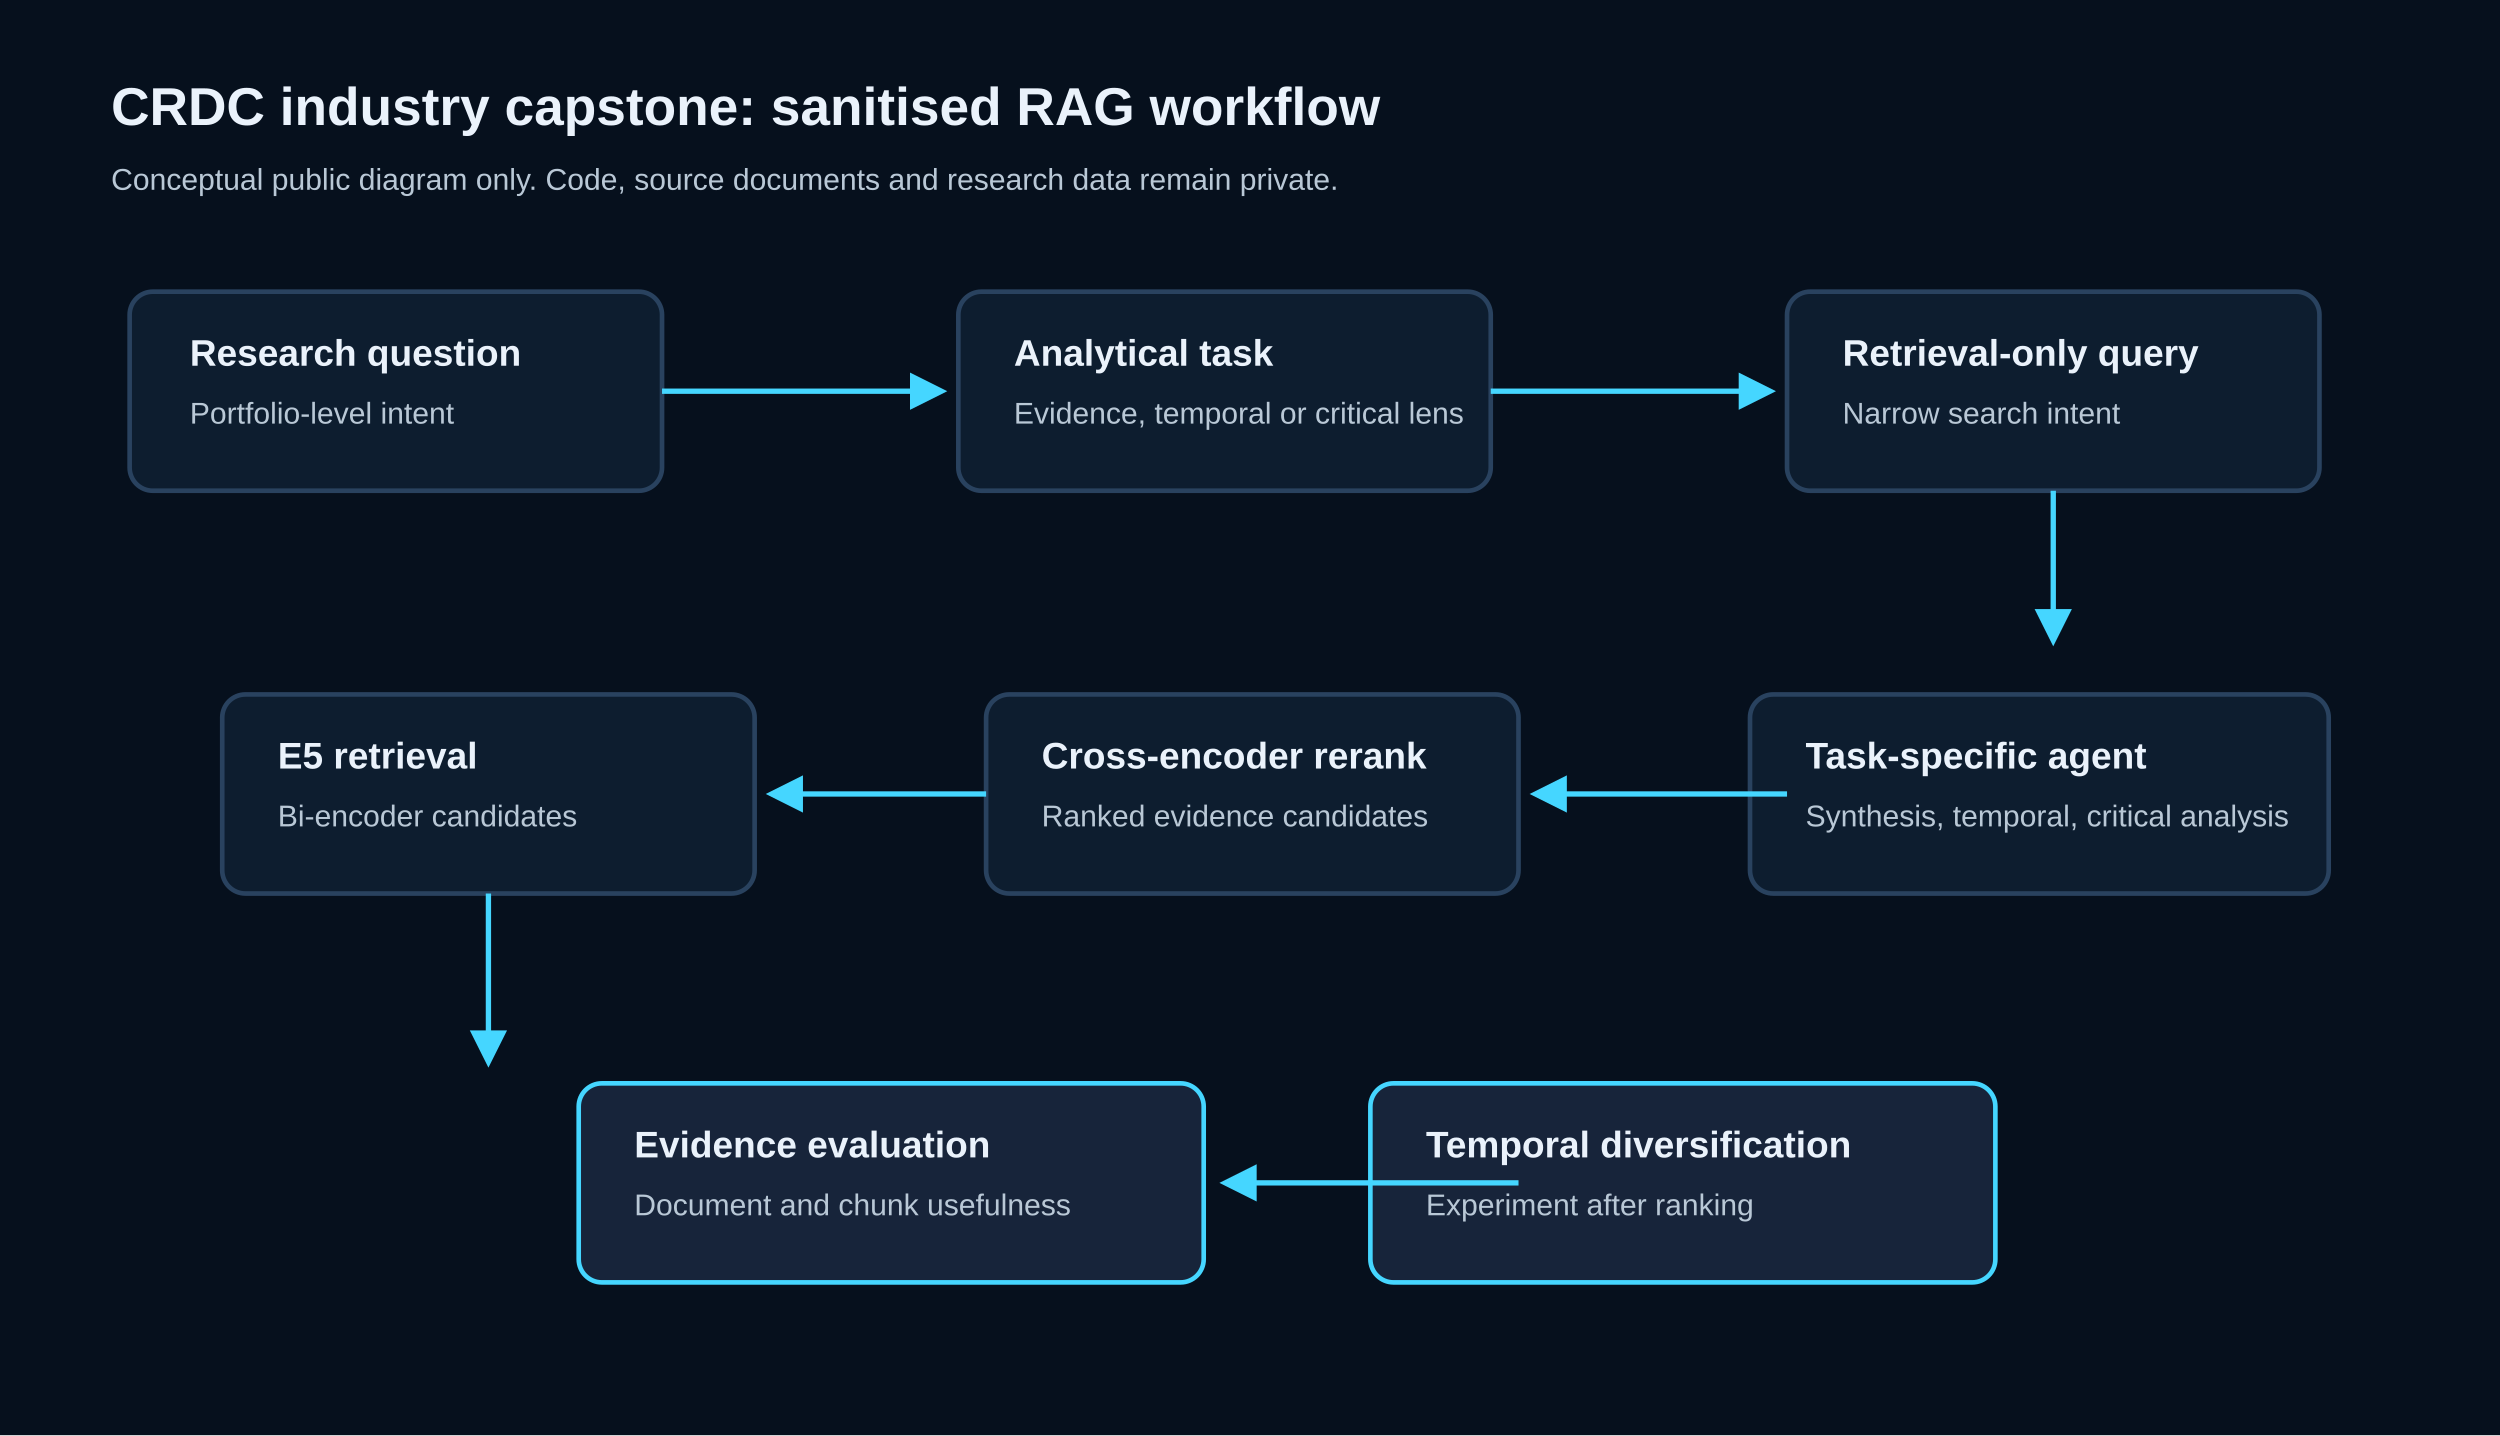
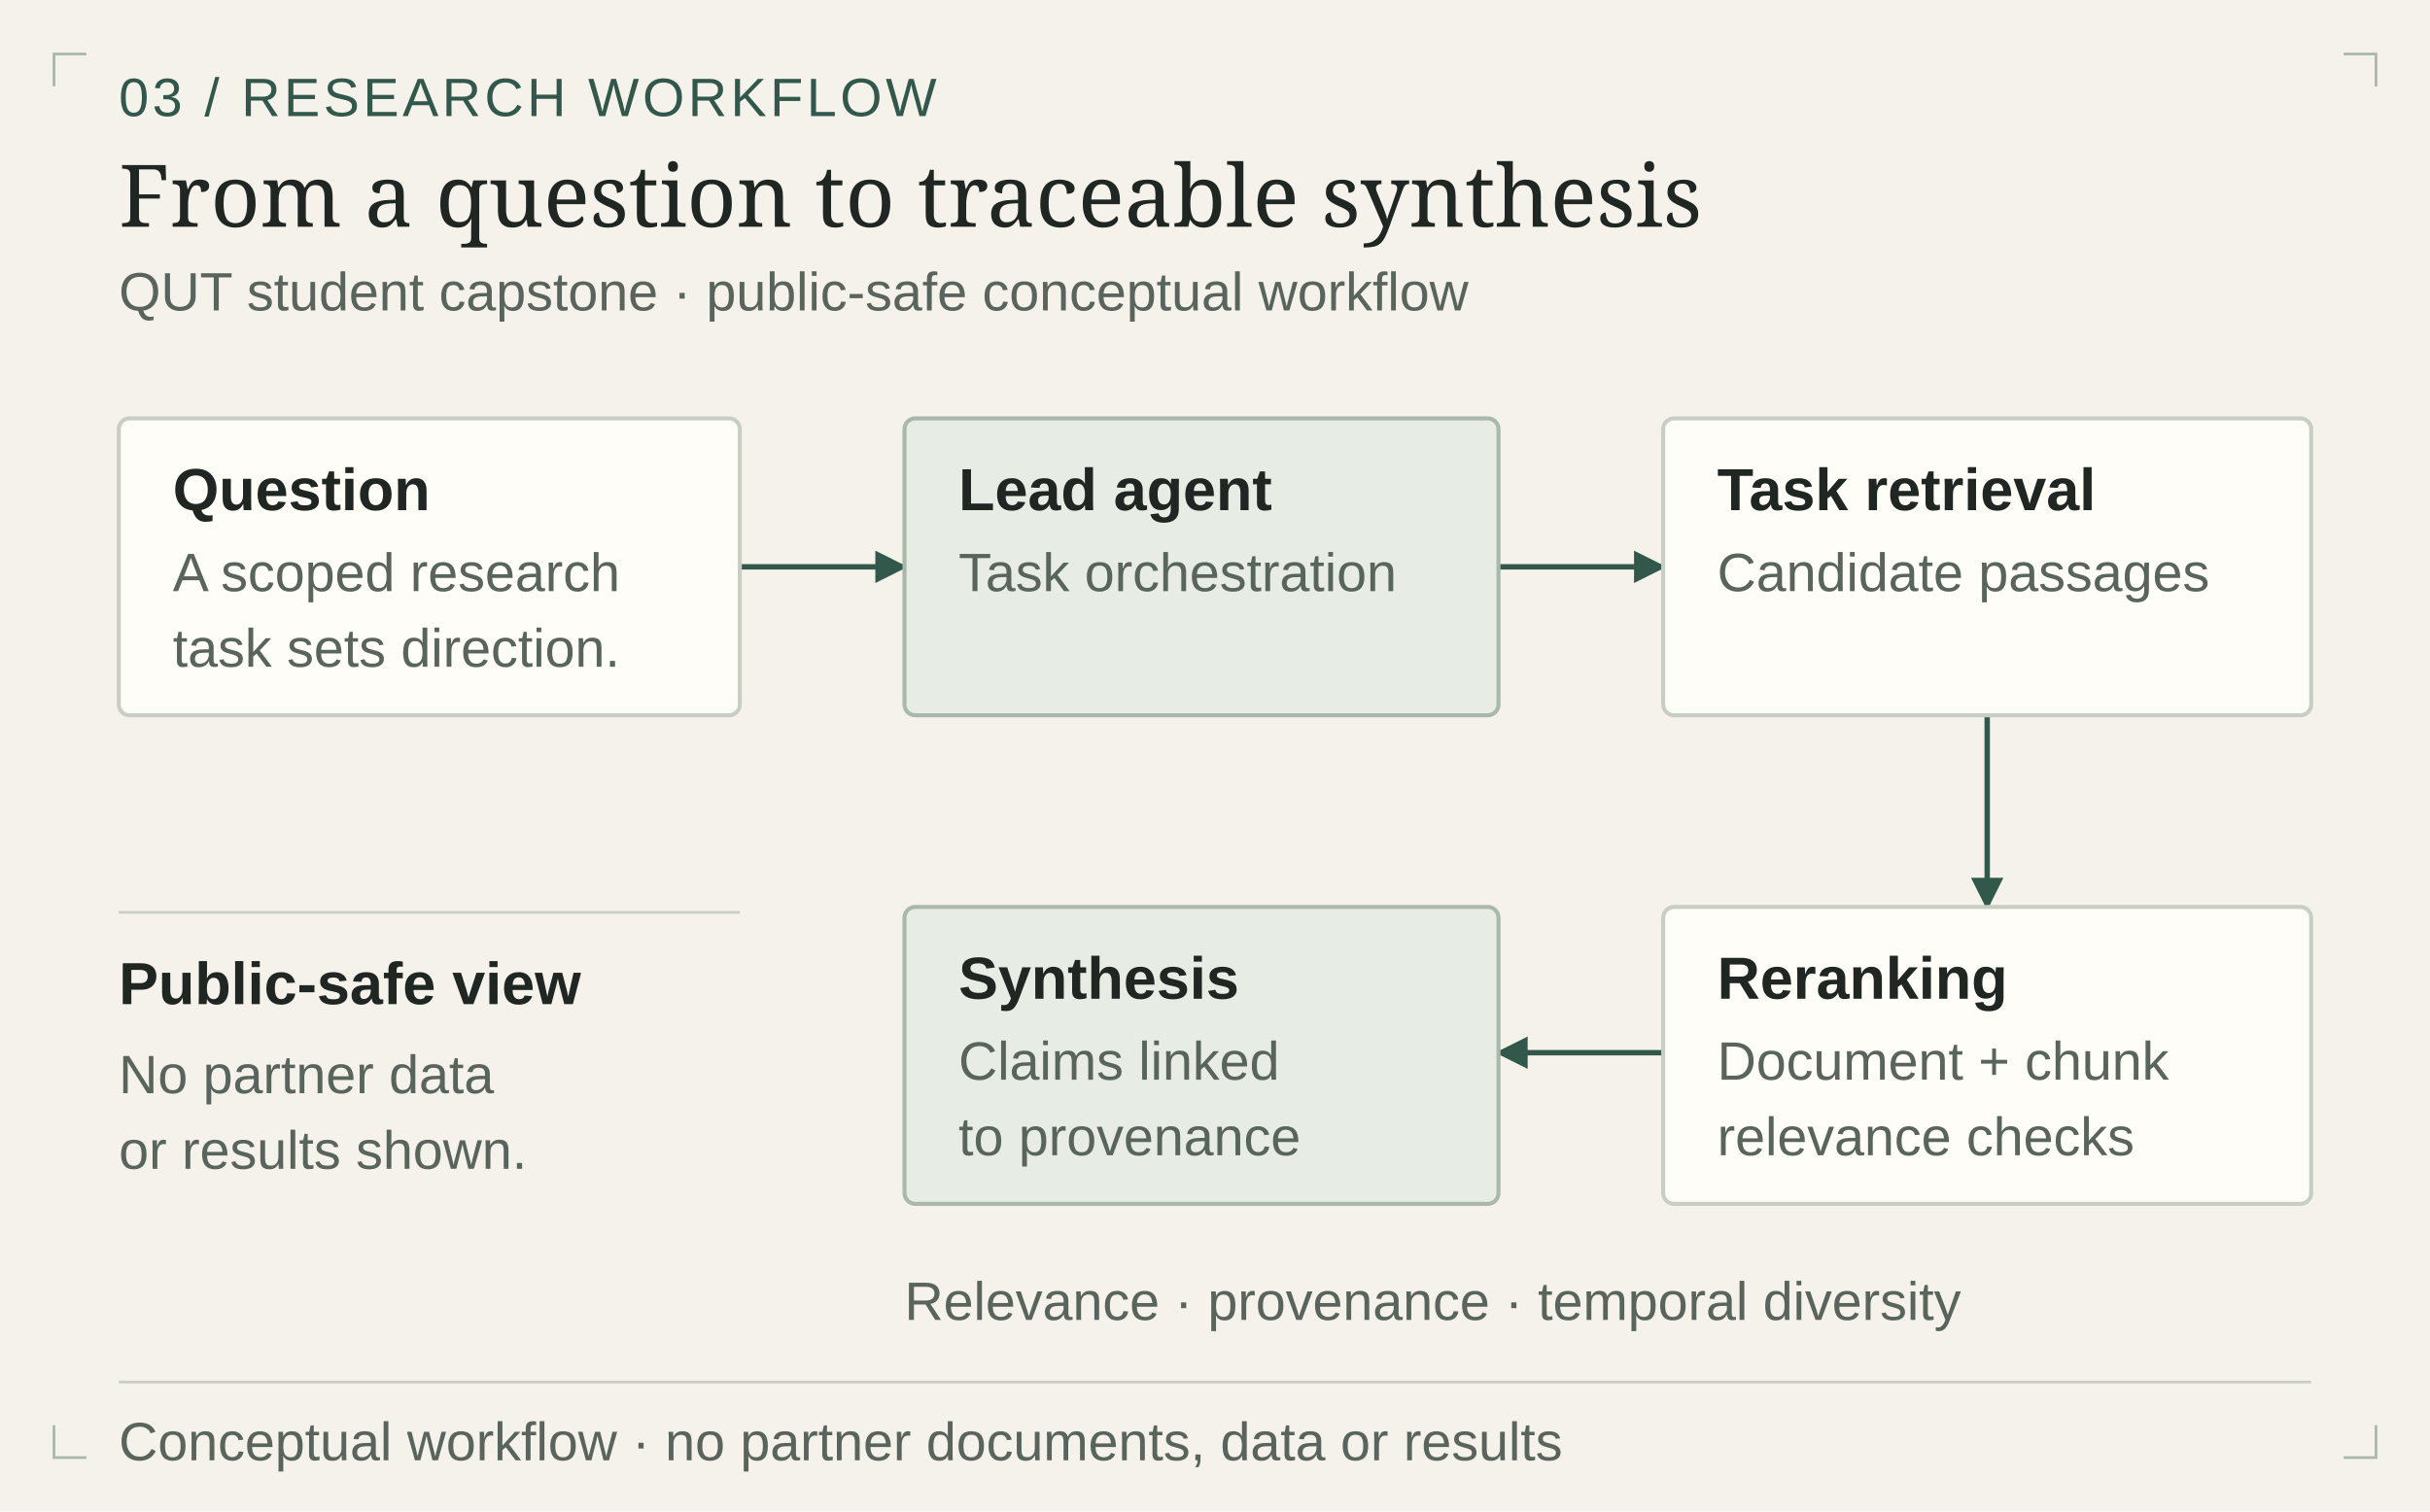
- <svg xmlns="http://www.w3.org/2000/svg" viewBox="0 0 1080 620" role="img" aria-labelledby="title desc">
+ <svg xmlns="http://www.w3.org/2000/svg" viewBox="0 0 900 560" role="img" aria-labelledby="title desc">
  <defs>
-     <marker id="arrow" viewBox="0 0 10 10" refX="8" refY="5" markerWidth="7" markerHeight="7" orient="auto-start-reverse">
-       <path d="M0 0L10 5L0 10z" fill="#45d6ff" />
+     <marker id="arrow" viewBox="0 0 10 10" refX="9" refY="5" markerWidth="6" markerHeight="6" orient="auto-start-reverse">
+       <path d="M0 0L10 5L0 10z" fill="#31584B" />
    </marker>
-     <style>
-       .bg{fill:#06101d}.box{fill:#0d1d2f;stroke:#29425f;stroke-width:2}.private{fill:#17243a;stroke:#45d6ff;stroke-width:2}.title{font:700 23px Arial,sans-serif;fill:#eaf2fb}.label{font:700 16px Arial,sans-serif;fill:#eaf2fb}.small{font:13px Arial,sans-serif;fill:#b9c8d6}.line{fill:none;stroke:#45d6ff;stroke-width:2.3;marker-end:url(#arrow)}
-     </style>
+     <style>.paper{fill:#F5F2EB}.box{fill:#FFFDF8;stroke:#C9CEC5;stroke-width:1.5}.panel{fill:#E7ECE4;stroke:#AAB8AC;stroke-width:1.5}.label{font:600 22px Arial,sans-serif;fill:#202622}.small{font:20px Arial,sans-serif;fill:#59645C}.kicker{font:20px Arial,sans-serif;fill:#31584B;letter-spacing:1.3px}.title{font:32px Georgia,serif;fill:#202622}.flow{fill:none;stroke:#31584B;stroke-width:2;marker-end:url(#arrow)}.dashed{stroke-dasharray:5 5}.rule{stroke:#C9CEC5;stroke-width:1}.mono{font:20px Consolas,monospace;fill:#31584B}</style>
  </defs>
-   <rect class="bg" width="1080" height="620" />
-   <text x="48" y="54" class="title">CRDC industry capstone: sanitised RAG workflow</text>
-   <text x="48" y="82" class="small">Conceptual public diagram only. Code, source documents and research data remain private.</text>
-   <rect x="56" y="126" width="230" height="86" rx="10" class="box" />
-   <text x="82" y="158" class="label">Research question</text>
-   <text x="82" y="183" class="small">Portfolio-level intent</text>
-   <rect x="414" y="126" width="230" height="86" rx="10" class="box" />
-   <text x="438" y="158" class="label">Analytical task</text>
-   <text x="438" y="183" class="small">Evidence, temporal or critical lens</text>
-   <rect x="772" y="126" width="230" height="86" rx="10" class="box" />
-   <text x="796" y="158" class="label">Retrieval-only query</text>
-   <text x="796" y="183" class="small">Narrow search intent</text>
-   <rect x="96" y="300" width="230" height="86" rx="10" class="box" />
-   <text x="120" y="332" class="label">E5 retrieval</text>
-   <text x="120" y="357" class="small">Bi-encoder candidates</text>
-   <rect x="426" y="300" width="230" height="86" rx="10" class="box" />
-   <text x="450" y="332" class="label">Cross-encoder rerank</text>
-   <text x="450" y="357" class="small">Ranked evidence candidates</text>
-   <rect x="756" y="300" width="250" height="86" rx="10" class="box" />
-   <text x="780" y="332" class="label">Task-specific agent</text>
-   <text x="780" y="357" class="small">Synthesis, temporal, critical analysis</text>
-   <rect x="250" y="468" width="270" height="86" rx="10" class="private" />
-   <text x="274" y="500" class="label">Evidence evaluation</text>
-   <text x="274" y="525" class="small">Document and chunk usefulness</text>
-   <rect x="592" y="468" width="270" height="86" rx="10" class="private" />
-   <text x="616" y="500" class="label">Temporal diversification</text>
-   <text x="616" y="525" class="small">Experiment after ranking</text>
-   <path class="line" d="M286 169h120" />
-   <path class="line" d="M644 169h120" />
-   <path class="line" d="M887 212v64" />
-   <path class="line" d="M772 343H664" />
-   <path class="line" d="M426 343h-92" />
-   <path class="line" d="M211 386v72" />
-   <path class="line" d="M656 511h-126" />
+   <rect width="900" height="560" class="paper" />
+   <path d="M20 32V20H32M868 20H880V32M20 528V540H32M868 540H880V528" fill="none" stroke="#AAB8AC" />
+   <text x="44" y="43" class="kicker">03 / RESEARCH WORKFLOW</text>
+   <text x="44" y="84" class="title">From a question to traceable synthesis</text>
+   <text x="44" y="115" class="small">QUT student capstone · public-safe conceptual workflow</text>
+   <path d="M274 210H335" class="flow" />
+   <path d="M555 210H616" class="flow" />
+   <path d="M736 265V336" class="flow" />
+   <path d="M616 390H555" class="flow" />
+   <rect x="44" y="155" width="230" height="110" rx="4" class="box" />
+   <text x="64" y="189" class="label">Question</text>
+   <text x="64" y="219" class="small">A scoped research</text>
+   <text x="64" y="247" class="small">task sets direction.</text>
+   <rect x="335" y="155" width="220" height="110" rx="4" class="panel" />
+   <text x="355" y="189" class="label">Lead agent</text>
+   <text x="355" y="219" class="small">Task orchestration</text>
+   <rect x="616" y="155" width="240" height="110" rx="4" class="box" />
+   <text x="636" y="189" class="label">Task retrieval</text>
+   <text x="636" y="219" class="small">Candidate passages</text>
+   <rect x="616" y="336" width="240" height="110" rx="4" class="box" />
+   <text x="636" y="370" class="label">Reranking</text>
+   <text x="636" y="400" class="small">Document + chunk</text>
+   <text x="636" y="428" class="small">relevance checks</text>
+   <rect x="335" y="336" width="220" height="110" rx="4" class="panel" />
+   <text x="355" y="370" class="label">Synthesis</text>
+   <text x="355" y="400" class="small">Claims linked</text>
+   <text x="355" y="428" class="small">to provenance</text>
+   <path d="M44 338H274" class="rule" />
+   <text x="44" y="372" class="label">Public-safe view</text>
+   <text x="44" y="405" class="small">No partner data</text>
+   <text x="44" y="433" class="small">or results shown.</text>
+   <text x="335" y="489" class="small">Relevance · provenance · temporal diversity</text>
+   <path d="M44 512H856" class="rule" />
+   <text x="44" y="541" class="small">Conceptual workflow · no partner documents, data or results</text>
</svg>
